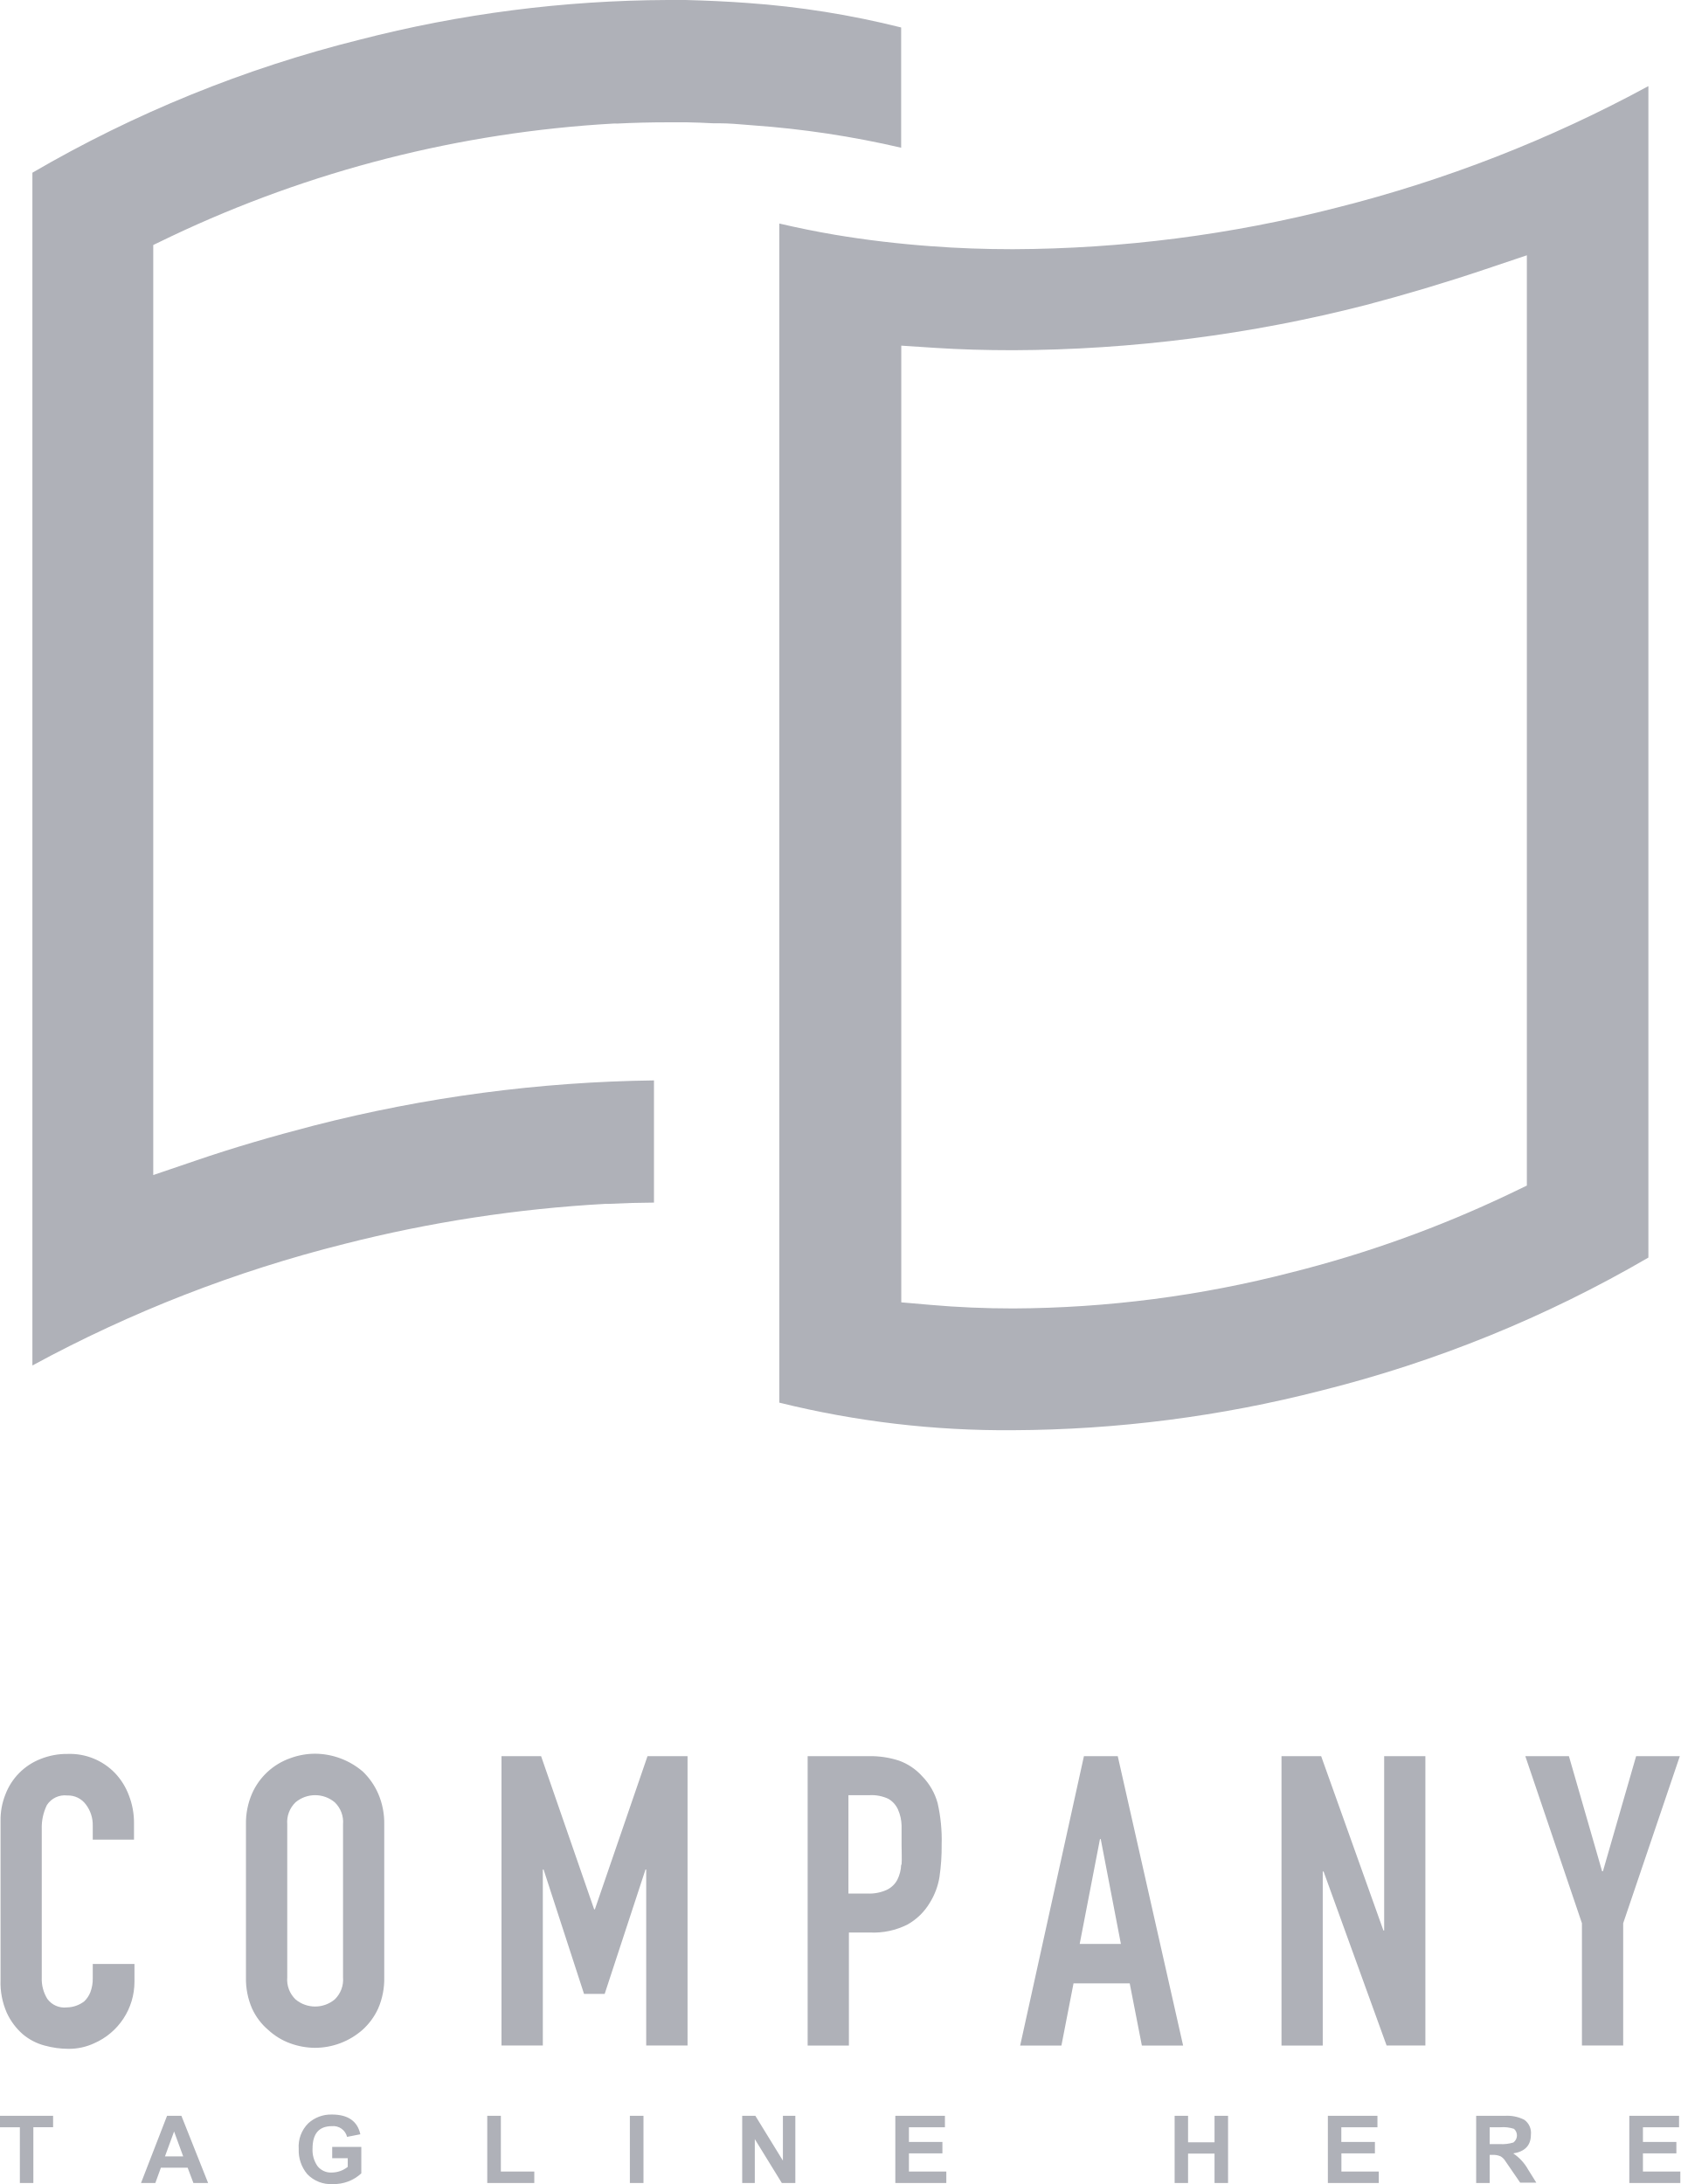
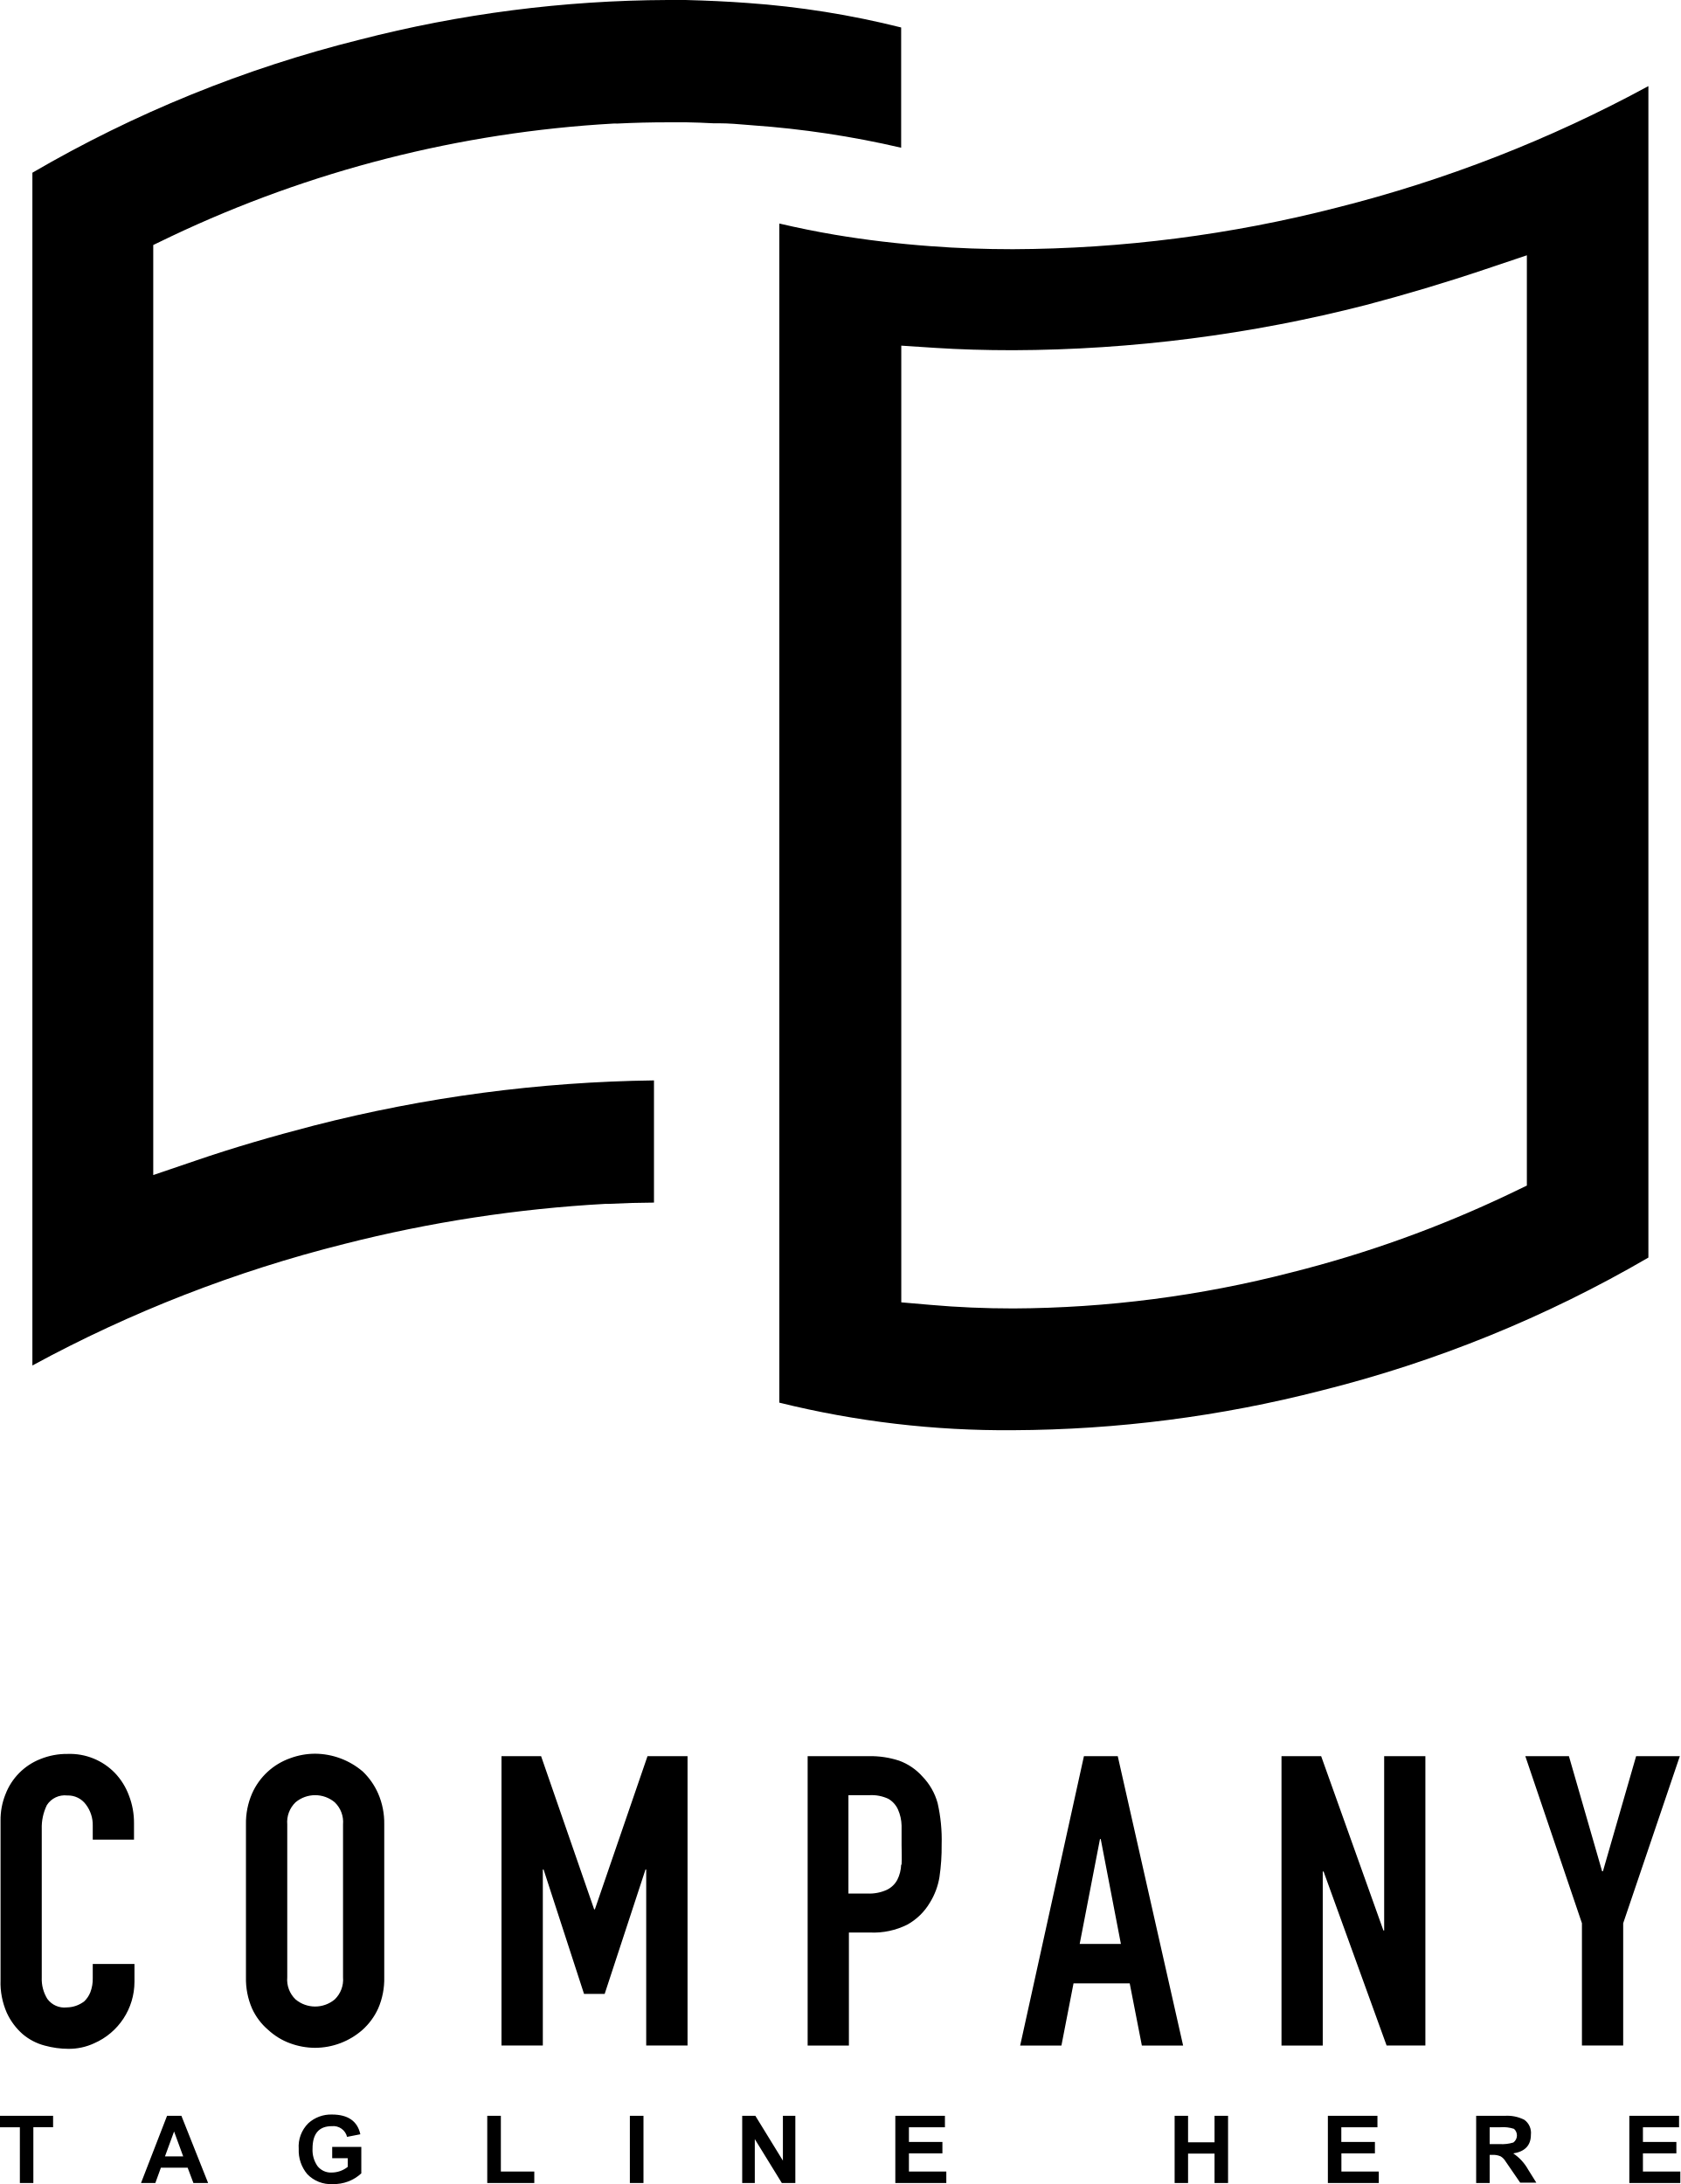
- <svg xmlns="http://www.w3.org/2000/svg" fill="none">
-   <path fill-rule="evenodd" clip-rule="evenodd" d="M17.114 2.935h-.137c-.21-.013-.42-.018-.63-.023h-.455c-.397 0-.802.01-1.204.03a.625.625 0 0 0-.091 0A28.275 28.275 0 0 0 4.08 5.625l-.432.208v22.142l1.012-.344c.888-.305 1.834-.58 2.813-.834a34.328 34.328 0 0 1 8.095-1.075v2.909c-.362.002-.713.012-1.065.03h-.084a32.36 32.36 0 0 0-6.228.956 31.634 31.634 0 0 0-7.42 2.892V4.112A29.727 29.727 0 0 1 8.557.946 29.793 29.793 0 0 1 15.892 0h.427c.511.013 1.01.036 1.478.071a21.09 21.09 0 0 1 3.655.583v2.863a22.623 22.623 0 0 0-3.542-.534l-.072-.006c-.247-.021-.494-.042-.724-.042Zm5.039 2.926c.635.049 1.293.072 1.958.072a31.467 31.467 0 0 0 7.713-.99A31.777 31.777 0 0 0 39.24 2.05v27.89a29.815 29.815 0 0 1-7.786 3.166 29.943 29.943 0 0 1-7.337.944 22.405 22.405 0 0 1-5.565-.656V5.322c.43.1.873.191 1.323.267.739.125 1.518.216 2.277.272Zm14.194.217-1.012.34c-.93.313-1.87.593-2.813.842a34.263 34.263 0 0 1-8.406 1.078c-.66 0-1.267-.018-1.854-.056l-.807-.053V31.006l.693.06c.642.057 1.305.085 1.973.085a26.884 26.884 0 0 0 6.62-.857 27.764 27.764 0 0 0 5.173-1.86l.433-.208V6.078Z" fill="#AFB1B8" />
-   <path d="M2.737 42.212a1.492 1.492 0 0 0-1.126-.455 1.673 1.673 0 0 0-.65.122 1.463 1.463 0 0 0-.832.842c-.08.2-.119.413-.116.628v3.794c-.01.267.042.533.149.778.09.195.219.368.38.509.151.127.329.22.52.27.185.051.376.078.567.078.211.002.42-.043.612-.132a1.599 1.599 0 0 0 .96-1.465v-.424h-.993v.338a.881.881 0 0 1-.058.338.608.608 0 0 1-.144.214.697.697 0 0 1-.415.145.503.503 0 0 1-.465-.204.899.899 0 0 1-.132-.508v-3.538c-.006-.196.036-.39.122-.567a.507.507 0 0 1 .485-.229.527.527 0 0 1 .443.214.806.806 0 0 1 .164.509v.328h.982v-.387a1.788 1.788 0 0 0-.121-.664 1.562 1.562 0 0 0-.332-.534ZM8.629 42.17a1.765 1.765 0 0 0-1.128-.418c-.202 0-.403.037-.592.107A1.559 1.559 0 0 0 6 42.7c-.1.231-.15.482-.145.735v3.638c-.006.256.043.51.145.745.09.196.22.37.384.509.152.14.33.25.524.32.19.07.39.106.592.107a1.714 1.714 0 0 0 1.128-.427c.158-.142.286-.315.374-.509.102-.234.151-.489.145-.745v-3.639a1.77 1.77 0 0 0-.145-.734 1.643 1.643 0 0 0-.374-.532Zm-.463 4.904a.654.654 0 0 1-.197.527.727.727 0 0 1-.934 0 .652.652 0 0 1-.197-.527v-3.639a.654.654 0 0 1 .197-.526.727.727 0 0 1 .934 0 .651.651 0 0 1 .197.526v3.64ZM16.367 48.7v-6.89h-.953l-1.253 3.647h-.017l-1.263-3.646h-.943v6.888h.984v-4.19h.018l.963 2.962h.491l.972-2.962h.017v4.19h.984ZM21.958 42.294c-.151-.17-.343-.3-.556-.377a2.184 2.184 0 0 0-.714-.107h-1.462v6.89h.982v-2.691h.505c.307.014.611-.051.886-.188a1.43 1.43 0 0 0 .539-.527c.113-.183.19-.387.225-.6a4.9 4.9 0 0 0 .053-.783c.01-.33-.023-.662-.096-.984a1.466 1.466 0 0 0-.362-.633Zm-.506 2.1a.867.867 0 0 1-.091.359.552.552 0 0 1-.253.241 1.006 1.006 0 0 1-.463.087h-.448v-2.342h.506a.942.942 0 0 1 .443.086.556.556 0 0 1 .23.254c.054.121.083.252.086.384v.458c0 .16.01.326 0 .473h-.01ZM26.608 41.81h-.805l-1.518 6.89h.982l.288-1.48h1.338l.289 1.48h.982l-1.556-6.89Zm-.906 4.471.483-2.497h.018l.48 2.497h-.981ZM32.95 45.96h-.018l-1.482-4.15h-.944v6.89h.982v-4.143h.02l1.5 4.142h.923v-6.888h-.981v4.15ZM38.948 41.81l-.79 2.74h-.02l-.79-2.74H36.31l1.348 3.978v2.911h.982v-2.911l1.348-3.977h-1.04ZM0 50.645h.473v1.327h.321v-1.328h.47v-.272H0v.273ZM3.977 50.372l-.62 1.6h.341l.132-.364h.637l.137.364h.35l-.636-1.6h-.341Zm-.05.967.217-.593.217.593h-.435ZM7.908 51.382h.37v.206a.613.613 0 0 1-.38.135.404.404 0 0 1-.34-.153.669.669 0 0 1-.118-.417c0-.356.154-.534.46-.534a.337.337 0 0 1 .362.255l.316-.062c-.068-.312-.293-.47-.678-.47a.804.804 0 0 0-.559.206.78.78 0 0 0-.23.615.873.873 0 0 0 .205.6.776.776 0 0 0 .607.235.96.96 0 0 0 .678-.255v-.63h-.693v.27ZM11.923 50.372h-.324v1.6h1.12V51.7h-.796v-1.328ZM15.318 50.372h-.324v1.6h.324v-1.6ZM18.637 51.44l-.656-1.068h-.313v1.6h.3v-1.045l.643 1.045h.322v-1.6h-.296v1.069ZM21.637 51.267h.797v-.272h-.797v-.35h.857v-.273h-1.181v1.6h1.214V51.7h-.89v-.433ZM28.912 51.003h-.63v-.63h-.32v1.599h.32v-.7h.63v.7h.322v-1.6h-.322v.631ZM31.93 51.267h.8v-.272h-.8v-.35h.86v-.273H31.61v1.6h1.212V51.7h-.89v-.433ZM36.023 51.268c.278-.044.42-.191.42-.445a.383.383 0 0 0-.157-.356.904.904 0 0 0-.468-.094h-.678v1.599h.322v-.669h.063a.431.431 0 0 1 .2.036c.047.029.086.069.114.117l.349.508h.384l-.195-.312a1.115 1.115 0 0 0-.354-.384Zm-.324-.222h-.237v-.401h.253a.84.84 0 0 1 .326.038.21.21 0 0 1-.015.325.913.913 0 0 1-.327.038ZM39.11 51.267h.796v-.272h-.796v-.35h.86v-.273h-1.184v1.6H40V51.7h-.89v-.433Z" fill="#AFB1B8" />
+ <svg xmlns="http://www.w3.org/2000/svg">
+   <path d="M17.114 2.935h-.137c-.21-.013-.42-.018-.63-.023h-.455c-.397 0-.802.01-1.204.03a.625.625 0 0 0-.091 0A28.275 28.275 0 0 0 4.08 5.625l-.432.208v22.142l1.012-.344c.888-.305 1.834-.58 2.813-.834a34.328 34.328 0 0 1 8.095-1.075v2.909c-.362.002-.713.012-1.065.03h-.084a32.36 32.36 0 0 0-6.228.956 31.634 31.634 0 0 0-7.42 2.892V4.112A29.727 29.727 0 0 1 8.557.946 29.793 29.793 0 0 1 15.892 0h.427c.511.013 1.01.036 1.478.071a21.09 21.09 0 0 1 3.655.583v2.863a22.623 22.623 0 0 0-3.542-.534l-.072-.006c-.247-.021-.494-.042-.724-.042Zm5.039 2.926c.635.049 1.293.072 1.958.072a31.467 31.467 0 0 0 7.713-.99A31.777 31.777 0 0 0 39.24 2.05v27.89a29.815 29.815 0 0 1-7.786 3.166 29.943 29.943 0 0 1-7.337.944 22.405 22.405 0 0 1-5.565-.656V5.322c.43.1.873.191 1.323.267.739.125 1.518.216 2.277.272Zm14.194.217-1.012.34c-.93.313-1.87.593-2.813.842a34.263 34.263 0 0 1-8.406 1.078c-.66 0-1.267-.018-1.854-.056l-.807-.053V31.006l.693.06c.642.057 1.305.085 1.973.085a26.884 26.884 0 0 0 6.62-.857 27.764 27.764 0 0 0 5.173-1.86l.433-.208V6.078Z" />
+   <path d="M2.737 42.212a1.492 1.492 0 0 0-1.126-.455 1.673 1.673 0 0 0-.65.122 1.463 1.463 0 0 0-.832.842c-.08.2-.119.413-.116.628v3.794c-.01.267.042.533.149.778.09.195.219.368.38.509.151.127.329.22.52.27.185.051.376.078.567.078.211.002.42-.043.612-.132a1.599 1.599 0 0 0 .96-1.465v-.424h-.993v.338a.881.881 0 0 1-.058.338.608.608 0 0 1-.144.214.697.697 0 0 1-.415.145.503.503 0 0 1-.465-.204.899.899 0 0 1-.132-.508v-3.538c-.006-.196.036-.39.122-.567a.507.507 0 0 1 .485-.229.527.527 0 0 1 .443.214.806.806 0 0 1 .164.509v.328h.982v-.387a1.788 1.788 0 0 0-.121-.664 1.562 1.562 0 0 0-.332-.534ZM8.629 42.17a1.765 1.765 0 0 0-1.128-.418c-.202 0-.403.037-.592.107A1.559 1.559 0 0 0 6 42.7c-.1.231-.15.482-.145.735v3.638c-.006.256.043.51.145.745.09.196.22.37.384.509.152.14.33.25.524.32.19.07.39.106.592.107a1.714 1.714 0 0 0 1.128-.427c.158-.142.286-.315.374-.509.102-.234.151-.489.145-.745v-3.639a1.77 1.77 0 0 0-.145-.734 1.643 1.643 0 0 0-.374-.532Zm-.463 4.904a.654.654 0 0 1-.197.527.727.727 0 0 1-.934 0 .652.652 0 0 1-.197-.527v-3.639a.654.654 0 0 1 .197-.526.727.727 0 0 1 .934 0 .651.651 0 0 1 .197.526v3.64ZM16.367 48.7v-6.89h-.953l-1.253 3.647h-.017l-1.263-3.646h-.943v6.888h.984v-4.19h.018l.963 2.962h.491l.972-2.962h.017v4.19h.984ZM21.958 42.294c-.151-.17-.343-.3-.556-.377a2.184 2.184 0 0 0-.714-.107h-1.462v6.89h.982v-2.691h.505c.307.014.611-.051.886-.188a1.43 1.43 0 0 0 .539-.527c.113-.183.19-.387.225-.6a4.9 4.9 0 0 0 .053-.783c.01-.33-.023-.662-.096-.984a1.466 1.466 0 0 0-.362-.633Zm-.506 2.1a.867.867 0 0 1-.091.359.552.552 0 0 1-.253.241 1.006 1.006 0 0 1-.463.087h-.448v-2.342h.506a.942.942 0 0 1 .443.086.556.556 0 0 1 .23.254c.054.121.083.252.086.384v.458c0 .16.01.326 0 .473h-.01ZM26.608 41.81h-.805l-1.518 6.89h.982l.288-1.48h1.338l.289 1.48h.982l-1.556-6.89Zm-.906 4.471.483-2.497h.018l.48 2.497h-.981ZM32.95 45.96h-.018l-1.482-4.15h-.944v6.89h.982v-4.143h.02l1.5 4.142h.923v-6.888h-.981v4.15ZM38.948 41.81l-.79 2.74h-.02l-.79-2.74H36.31l1.348 3.978v2.911h.982v-2.911l1.348-3.977h-1.04ZM0 50.645h.473v1.327h.321v-1.328h.47v-.272H0v.273ZM3.977 50.372l-.62 1.6h.341l.132-.364h.637l.137.364h.35l-.636-1.6h-.341Zm-.05.967.217-.593.217.593h-.435ZM7.908 51.382h.37v.206a.613.613 0 0 1-.38.135.404.404 0 0 1-.34-.153.669.669 0 0 1-.118-.417c0-.356.154-.534.46-.534a.337.337 0 0 1 .362.255l.316-.062c-.068-.312-.293-.47-.678-.47a.804.804 0 0 0-.559.206.78.78 0 0 0-.23.615.873.873 0 0 0 .205.6.776.776 0 0 0 .607.235.96.96 0 0 0 .678-.255v-.63h-.693v.27ZM11.923 50.372h-.324v1.6h1.12V51.7h-.796v-1.328ZM15.318 50.372h-.324v1.6h.324v-1.6ZM18.637 51.44l-.656-1.068h-.313v1.6h.3v-1.045l.643 1.045h.322v-1.6h-.296v1.069ZM21.637 51.267h.797v-.272h-.797v-.35h.857v-.273h-1.181v1.6h1.214V51.7h-.89v-.433ZM28.912 51.003h-.63v-.63h-.32v1.599h.32v-.7h.63v.7h.322v-1.6h-.322v.631ZM31.93 51.267h.8v-.272h-.8v-.35h.86v-.273H31.61v1.6h1.212V51.7h-.89v-.433ZM36.023 51.268c.278-.044.42-.191.42-.445a.383.383 0 0 0-.157-.356.904.904 0 0 0-.468-.094h-.678v1.599h.322v-.669h.063a.431.431 0 0 1 .2.036c.047.029.086.069.114.117l.349.508h.384l-.195-.312a1.115 1.115 0 0 0-.354-.384Zm-.324-.222h-.237v-.401h.253a.84.84 0 0 1 .326.038.21.21 0 0 1-.015.325.913.913 0 0 1-.327.038ZM39.11 51.267h.796v-.272h-.796v-.35h.86v-.273h-1.184v1.6H40V51.7h-.89v-.433Z" />
</svg>
